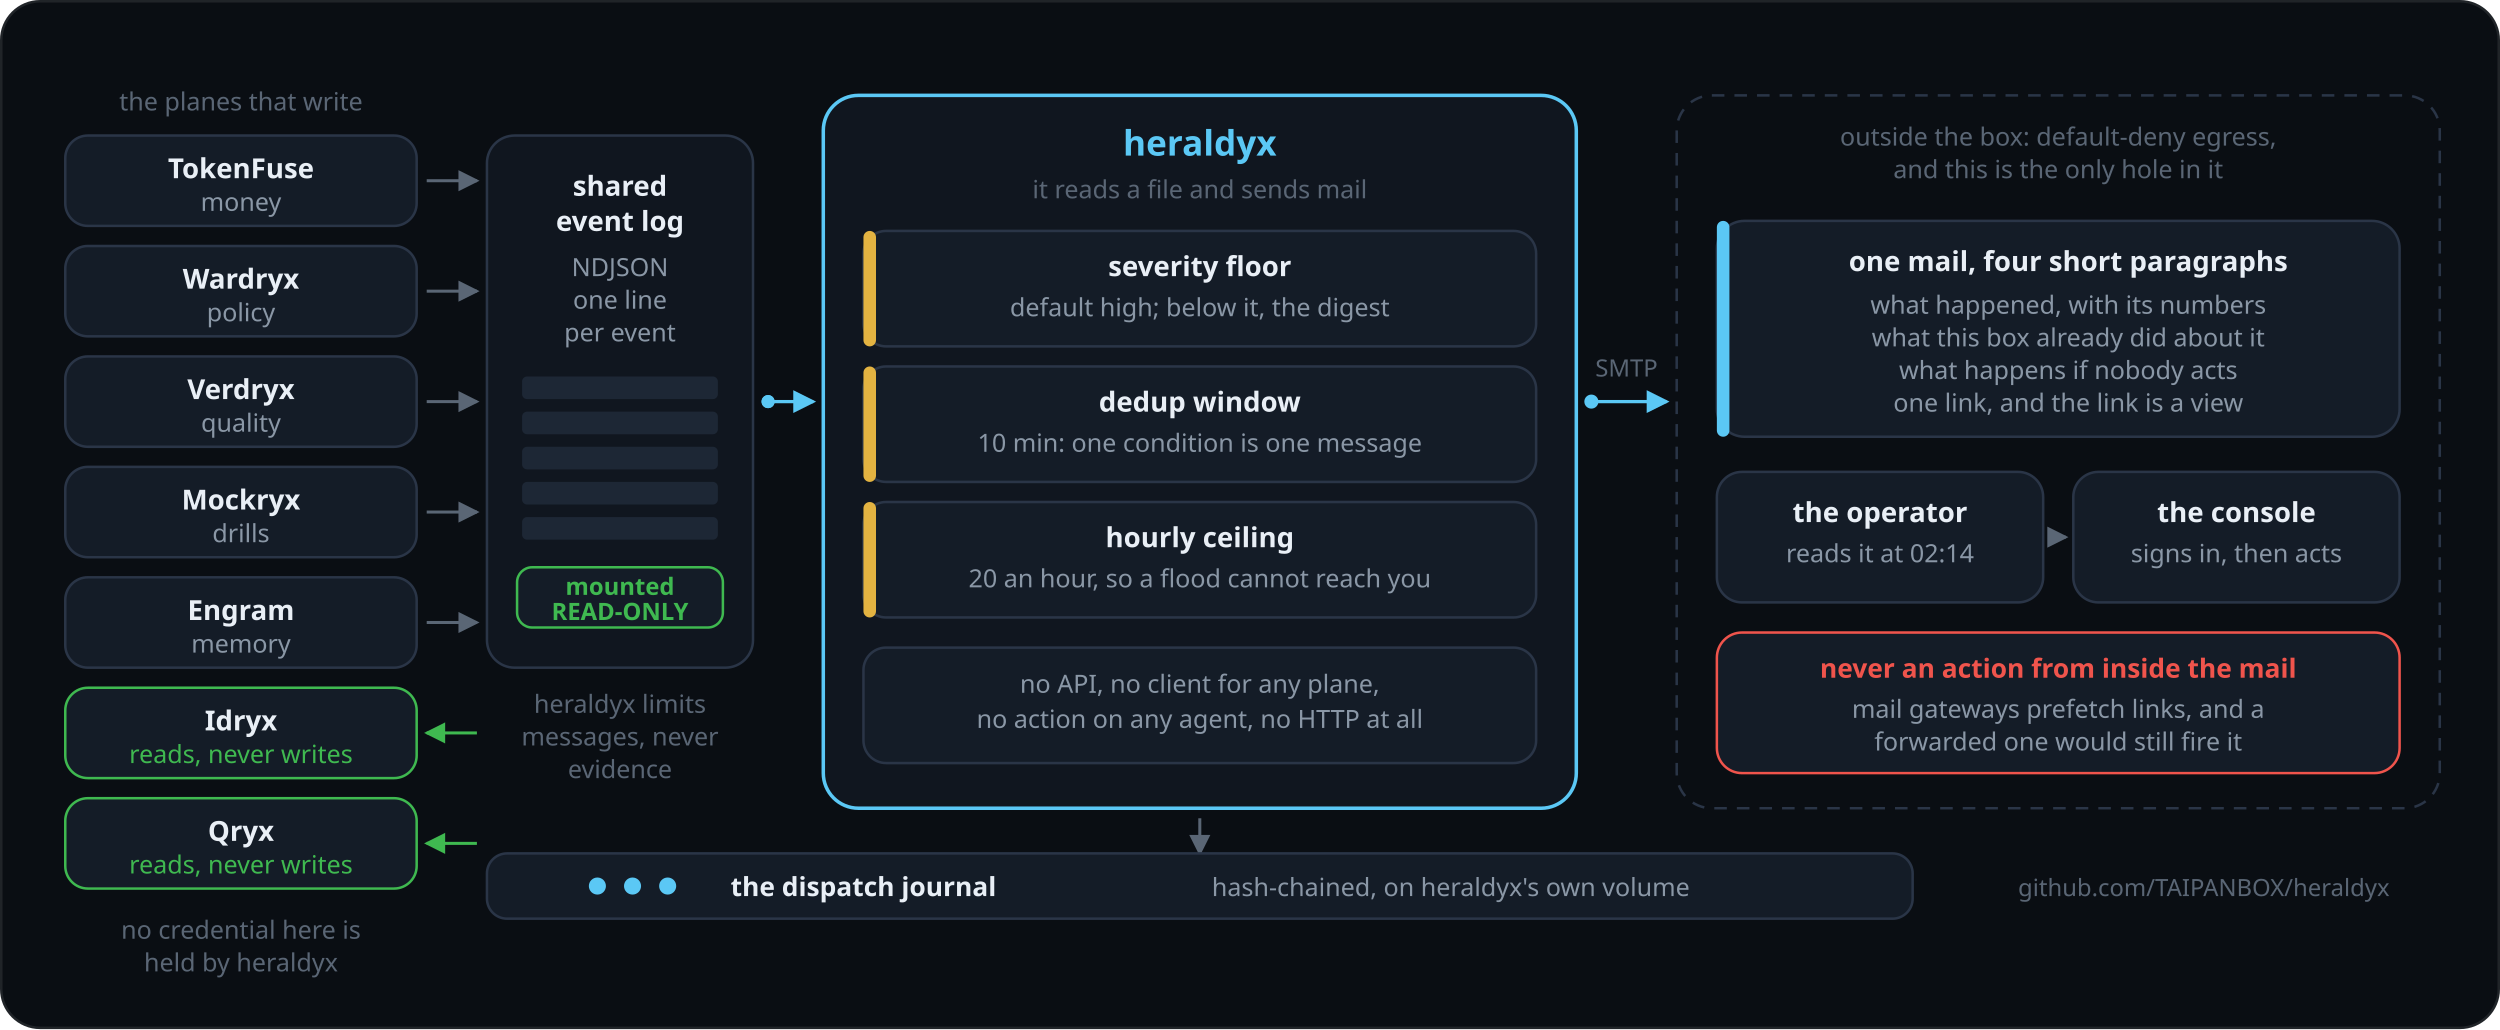
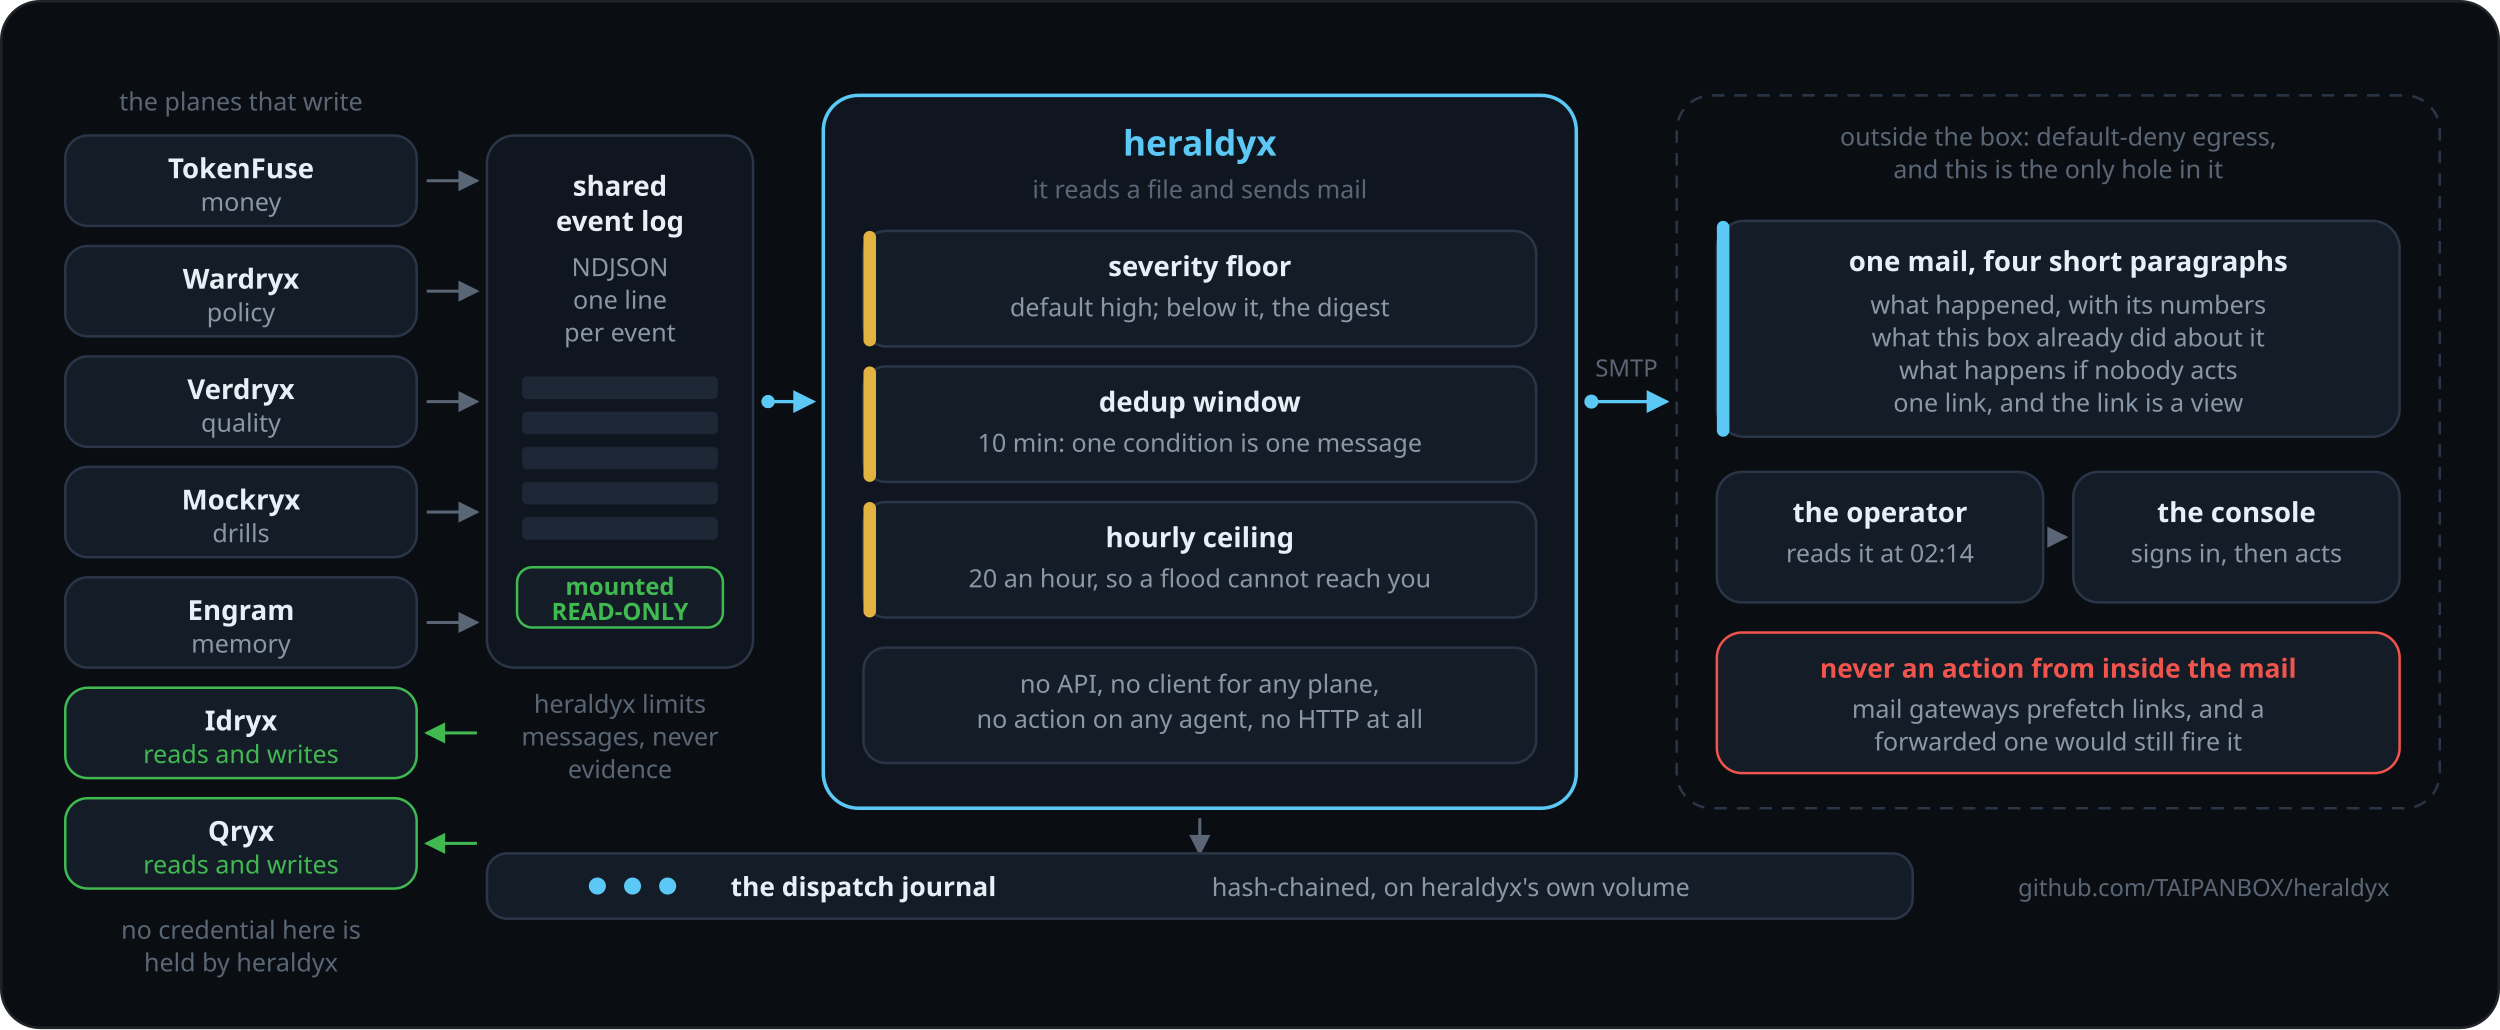
- <svg xmlns="http://www.w3.org/2000/svg" viewBox="-18 -18 996 410" width="996" height="410" role="img" aria-label="heraldyx architecture: five planes append to one shared NDJSON event log, which idryx and qryx also read, heraldyx reads it read-only and passes every event through a severity floor, a dedup window and an hourly ceiling, sends one mail over SMTP through the only egress hole in a default-deny box, and writes a hash-chained dispatch record on its own volume; the mail carries one link back into the operator's console">
+ <svg xmlns="http://www.w3.org/2000/svg" viewBox="-18 -18 996 410" width="996" height="410" role="img" aria-label="heraldyx architecture: seven of the twelve planes that append to one shared NDJSON event log are drawn, idryx and qryx also read it, heraldyx reads it read-only and passes every event through a severity floor, a dedup window and an hourly ceiling, sends one mail over SMTP through the only egress hole in a default-deny box, and writes a hash-chained dispatch record on its own volume; the mail carries one link back into the operator's console">
  <rect x="-18" y="-18" width="996" height="410" rx="16" fill="#0A0E13" />
  <rect x="-17.5" y="-17.5" width="995" height="409" rx="15.5" fill="none" stroke="rgba(255,255,255,.09)" />
  <defs>
    <marker id="hx-a" viewBox="0 0 8 8" refX="7" refY="4" markerWidth="7" markerHeight="7" orient="auto">
      <path d="M0 0 L8 4 L0 8 z" fill="#5A6675" />
    </marker>
    <marker id="hx-read" viewBox="0 0 8 8" refX="7" refY="4" markerWidth="7" markerHeight="7" orient="auto">
      <path d="M0 0 L8 4 L0 8 z" fill="#3FB950" />
    </marker>
    <marker id="hx-sky" viewBox="0 0 8 8" refX="7" refY="4" markerWidth="7" markerHeight="7" orient="auto">
      <path d="M0 0 L8 4 L0 8 z" fill="#5BC8F5" />
    </marker>
  </defs>
  <g font-family="ui-monospace,Menlo" text-anchor="middle">
    <text x="78" y="26" fill="#5A6675" font-size="10">the planes that write</text>
    <rect x="8" y="36" width="140" height="36" rx="9" fill="#141C27" stroke="#2a3547" />
    <text x="78" y="53" fill="#E9EFF6" font-size="11" font-weight="700">TokenFuse</text>
    <text x="78" y="66" fill="#8A97A6" font-size="10">money</text>
    <rect x="8" y="80" width="140" height="36" rx="9" fill="#141C27" stroke="#2a3547" />
    <text x="78" y="97" fill="#E9EFF6" font-size="11" font-weight="700">Wardryx</text>
    <text x="78" y="110" fill="#8A97A6" font-size="10">policy</text>
    <rect x="8" y="124" width="140" height="36" rx="9" fill="#141C27" stroke="#2a3547" />
    <text x="78" y="141" fill="#E9EFF6" font-size="11" font-weight="700">Verdryx</text>
    <text x="78" y="154" fill="#8A97A6" font-size="10">quality</text>
    <rect x="8" y="168" width="140" height="36" rx="9" fill="#141C27" stroke="#2a3547" />
    <text x="78" y="185" fill="#E9EFF6" font-size="11" font-weight="700">Mockryx</text>
    <text x="78" y="198" fill="#8A97A6" font-size="10">drills</text>
    <rect x="8" y="212" width="140" height="36" rx="9" fill="#141C27" stroke="#2a3547" />
    <text x="78" y="229" fill="#E9EFF6" font-size="11" font-weight="700">Engram</text>
    <text x="78" y="242" fill="#8A97A6" font-size="10">memory</text>
    <rect x="8" y="256" width="140" height="36" rx="9" fill="#141C27" stroke="#3FB950" />
    <text x="78" y="273" fill="#E9EFF6" font-size="11" font-weight="700">Idryx</text>
-     <text x="78" y="286" fill="#3FB950" font-size="10">reads, never writes</text>
+     <text x="78" y="286" fill="#3FB950" font-size="10">reads and writes</text>
    <rect x="8" y="300" width="140" height="36" rx="9" fill="#141C27" stroke="#3FB950" />
    <text x="78" y="317" fill="#E9EFF6" font-size="11" font-weight="700">Qryx</text>
-     <text x="78" y="330" fill="#3FB950" font-size="10">reads, never writes</text>
+     <text x="78" y="330" fill="#3FB950" font-size="10">reads and writes</text>
    <text x="78" y="356" fill="#5A6675" font-size="10">no credential here is</text>
    <text x="78" y="369" fill="#5A6675" font-size="10">held by heraldyx</text>
    <path d="M152 54 L172 54" stroke="#5A6675" stroke-width="1.2" marker-end="url(#hx-a)" fill="none" />
    <path d="M152 98 L172 98" stroke="#5A6675" stroke-width="1.2" marker-end="url(#hx-a)" fill="none" />
    <path d="M152 142 L172 142" stroke="#5A6675" stroke-width="1.2" marker-end="url(#hx-a)" fill="none" />
    <path d="M152 186 L172 186" stroke="#5A6675" stroke-width="1.2" marker-end="url(#hx-a)" fill="none" />
    <path d="M152 230 L172 230" stroke="#5A6675" stroke-width="1.2" marker-end="url(#hx-a)" fill="none" />
    <path d="M172 274 L152 274" stroke="#3FB950" stroke-width="1.2" marker-end="url(#hx-read)" fill="none" />
    <path d="M172 318 L152 318" stroke="#3FB950" stroke-width="1.2" marker-end="url(#hx-read)" fill="none" />
    <rect x="176" y="36" width="106" height="212" rx="11" fill="#10161F" stroke="#2a3547" />
    <text x="229" y="60" fill="#E9EFF6" font-size="11" font-weight="700">shared</text>
    <text x="229" y="74" fill="#E9EFF6" font-size="11" font-weight="700">event log</text>
    <text x="229" y="92" fill="#8A97A6" font-size="10">NDJSON</text>
    <text x="229" y="105" fill="#8A97A6" font-size="10">one line</text>
    <text x="229" y="118" fill="#8A97A6" font-size="10">per event</text>
    <rect x="190" y="132" width="78" height="9" rx="2" fill="#1d2735" />
    <rect x="190" y="146" width="78" height="9" rx="2" fill="#1d2735" />
    <rect x="190" y="160" width="78" height="9" rx="2" fill="#1d2735" />
    <rect x="190" y="174" width="78" height="9" rx="2" fill="#1d2735" />
    <rect x="190" y="188" width="78" height="9" rx="2" fill="#1d2735" />
    <rect x="188" y="208" width="82" height="24" rx="6" fill="#141C27" stroke="#3FB950" />
    <text x="229" y="219" fill="#3FB950" font-size="9.5" font-weight="700">mounted</text>
    <text x="229" y="229" fill="#3FB950" font-size="9.5" font-weight="700">READ-ONLY</text>
    <text x="229" y="266" fill="#5A6675" font-size="10">heraldyx limits</text>
    <text x="229" y="279" fill="#5A6675" font-size="10">messages, never</text>
    <text x="229" y="292" fill="#5A6675" font-size="10">evidence</text>
    <path d="M286 142 L306 142" stroke="#5BC8F5" stroke-width="1.3" marker-end="url(#hx-sky)" fill="none" />
    <circle cx="288" cy="142" r="2.6" fill="#5BC8F5">
      <animate attributeName="cx" values="288;304" dur="1.6s" repeatCount="indefinite" />
      <animate attributeName="opacity" values="0;1;1;0" dur="1.6s" repeatCount="indefinite" />
    </circle>
    <circle cx="288" cy="142" r="2.6" fill="#5BC8F5">
      <animate attributeName="cx" values="288;304" dur="1.6s" begin="0.8s" repeatCount="indefinite" />
      <animate attributeName="opacity" values="0;1;1;0" dur="1.6s" begin="0.8s" repeatCount="indefinite" />
    </circle>
    <rect x="310" y="20" width="300" height="284" rx="14" fill="#10161F" stroke="#5BC8F5" stroke-width="1.4">
      <animate attributeName="stroke-opacity" values="1;.45;1" dur="3.4s" repeatCount="indefinite" />
    </rect>
    <text x="460" y="44" fill="#5BC8F5" font-size="14" font-weight="700">heraldyx</text>
    <text x="460" y="61" fill="#5A6675" font-size="10">it reads a file and sends mail</text>
    <rect x="326" y="74" width="268" height="46" rx="9" fill="#141C27" stroke="#2a3547" />
    <rect x="326" y="74" width="5" height="46" rx="2.5" fill="#E3B341" />
    <text x="460" y="92" fill="#E9EFF6" font-size="11" font-weight="700">severity floor</text>
    <text x="460" y="108" fill="#8A97A6" font-size="10">default high; below it, the digest</text>
    <rect x="326" y="128" width="268" height="46" rx="9" fill="#141C27" stroke="#2a3547" />
    <rect x="326" y="128" width="5" height="46" rx="2.5" fill="#E3B341" />
    <text x="460" y="146" fill="#E9EFF6" font-size="11" font-weight="700">dedup window</text>
    <text x="460" y="162" fill="#8A97A6" font-size="10">10 min: one condition is one message</text>
    <rect x="326" y="182" width="268" height="46" rx="9" fill="#141C27" stroke="#2a3547" />
    <rect x="326" y="182" width="5" height="46" rx="2.5" fill="#E3B341" />
    <text x="460" y="200" fill="#E9EFF6" font-size="11" font-weight="700">hourly ceiling</text>
    <text x="460" y="216" fill="#8A97A6" font-size="10">20 an hour, so a flood cannot reach you</text>
    <rect x="326" y="240" width="268" height="46" rx="9" fill="#141C27" stroke="#2a3547" />
    <text x="460" y="258" fill="#8A97A6" font-size="10">no API, no client for any plane,</text>
    <text x="460" y="272" fill="#8A97A6" font-size="10">no action on any agent, no HTTP at all</text>
    <path d="M614 142 L646 142" stroke="#5BC8F5" stroke-width="1.3" marker-end="url(#hx-sky)" fill="none" />
    <circle cx="616" cy="142" r="2.8" fill="#5BC8F5">
      <animate attributeName="cx" values="616;644" dur="3.4s" repeatCount="indefinite" />
      <animate attributeName="opacity" values="0;0;1;1;0" dur="3.4s" repeatCount="indefinite" />
    </circle>
    <text x="630" y="132" fill="#5A6675" font-size="9.5">SMTP</text>
    <rect x="650" y="20" width="304" height="284" rx="14" fill="none" stroke="#2a3547" stroke-dasharray="5 4" />
    <text x="802" y="40" fill="#5A6675" font-size="10">outside the box: default-deny egress,</text>
    <text x="802" y="53" fill="#5A6675" font-size="10">and this is the only hole in it</text>
    <rect x="666" y="70" width="272" height="86" rx="11" fill="#141C27" stroke="#2a3547" />
    <rect x="666" y="70" width="5" height="86" rx="2.5" fill="#5BC8F5" />
    <text x="806" y="90" fill="#E9EFF6" font-size="11" font-weight="700">one mail, four short paragraphs</text>
    <text x="806" y="107" fill="#8A97A6" font-size="10">what happened, with its numbers</text>
    <text x="806" y="120" fill="#8A97A6" font-size="10">what this box already did about it</text>
    <text x="806" y="133" fill="#8A97A6" font-size="10">what happens if nobody acts</text>
    <text x="806" y="146" fill="#8A97A6" font-size="10">one link, and the link is a view</text>
    <rect x="666" y="170" width="130" height="52" rx="10" fill="#141C27" stroke="#2a3547" />
    <text x="731" y="190" fill="#E9EFF6" font-size="11" font-weight="700">the operator</text>
    <text x="731" y="206" fill="#8A97A6" font-size="10">reads it at 02:14</text>
    <rect x="808" y="170" width="130" height="52" rx="10" fill="#141C27" stroke="#2a3547" />
    <text x="873" y="190" fill="#E9EFF6" font-size="11" font-weight="700">the console</text>
    <text x="873" y="206" fill="#8A97A6" font-size="10">signs in, then acts</text>
    <path d="M798 196 L805 196" stroke="#5A6675" stroke-width="1.2" marker-end="url(#hx-a)" fill="none" />
    <rect x="666" y="234" width="272" height="56" rx="10" fill="#141C27" stroke="#F0544C" />
    <text x="802" y="252" fill="#F0544C" font-size="10.5" font-weight="700">never an action from inside the mail</text>
    <text x="802" y="268" fill="#8A97A6" font-size="10">mail gateways prefetch links, and a</text>
    <text x="802" y="281" fill="#8A97A6" font-size="10">forwarded one would still fire it</text>
    <path d="M460 308 L460 322" stroke="#5A6675" stroke-width="1.2" marker-end="url(#hx-a)" fill="none" />
    <rect x="176" y="322" width="568" height="26" rx="8" fill="#141C27" stroke="#2a3547" />
    <text x="326" y="339" fill="#E9EFF6" font-size="10.5" font-weight="700">the dispatch journal</text>
    <text x="560" y="339" fill="#8A97A6" font-size="10">hash-chained, on heraldyx's own volume</text>
    <circle cx="220" cy="335" r="3.4" fill="#5BC8F5">
      <animate attributeName="opacity" values=".25;1;.25" dur="2.6s" repeatCount="indefinite" />
    </circle>
    <circle cx="234" cy="335" r="3.4" fill="#5BC8F5">
      <animate attributeName="opacity" values=".25;1;.25" dur="2.6s" begin="0.5s" repeatCount="indefinite" />
    </circle>
    <circle cx="248" cy="335" r="3.4" fill="#5BC8F5">
      <animate attributeName="opacity" values=".25;1;.25" dur="2.6s" begin="1s" repeatCount="indefinite" />
    </circle>
    <text x="860" y="339" fill="#5A6675" font-size="9.5">github.com/TAIPANBOX/heraldyx</text>
  </g>
</svg>
